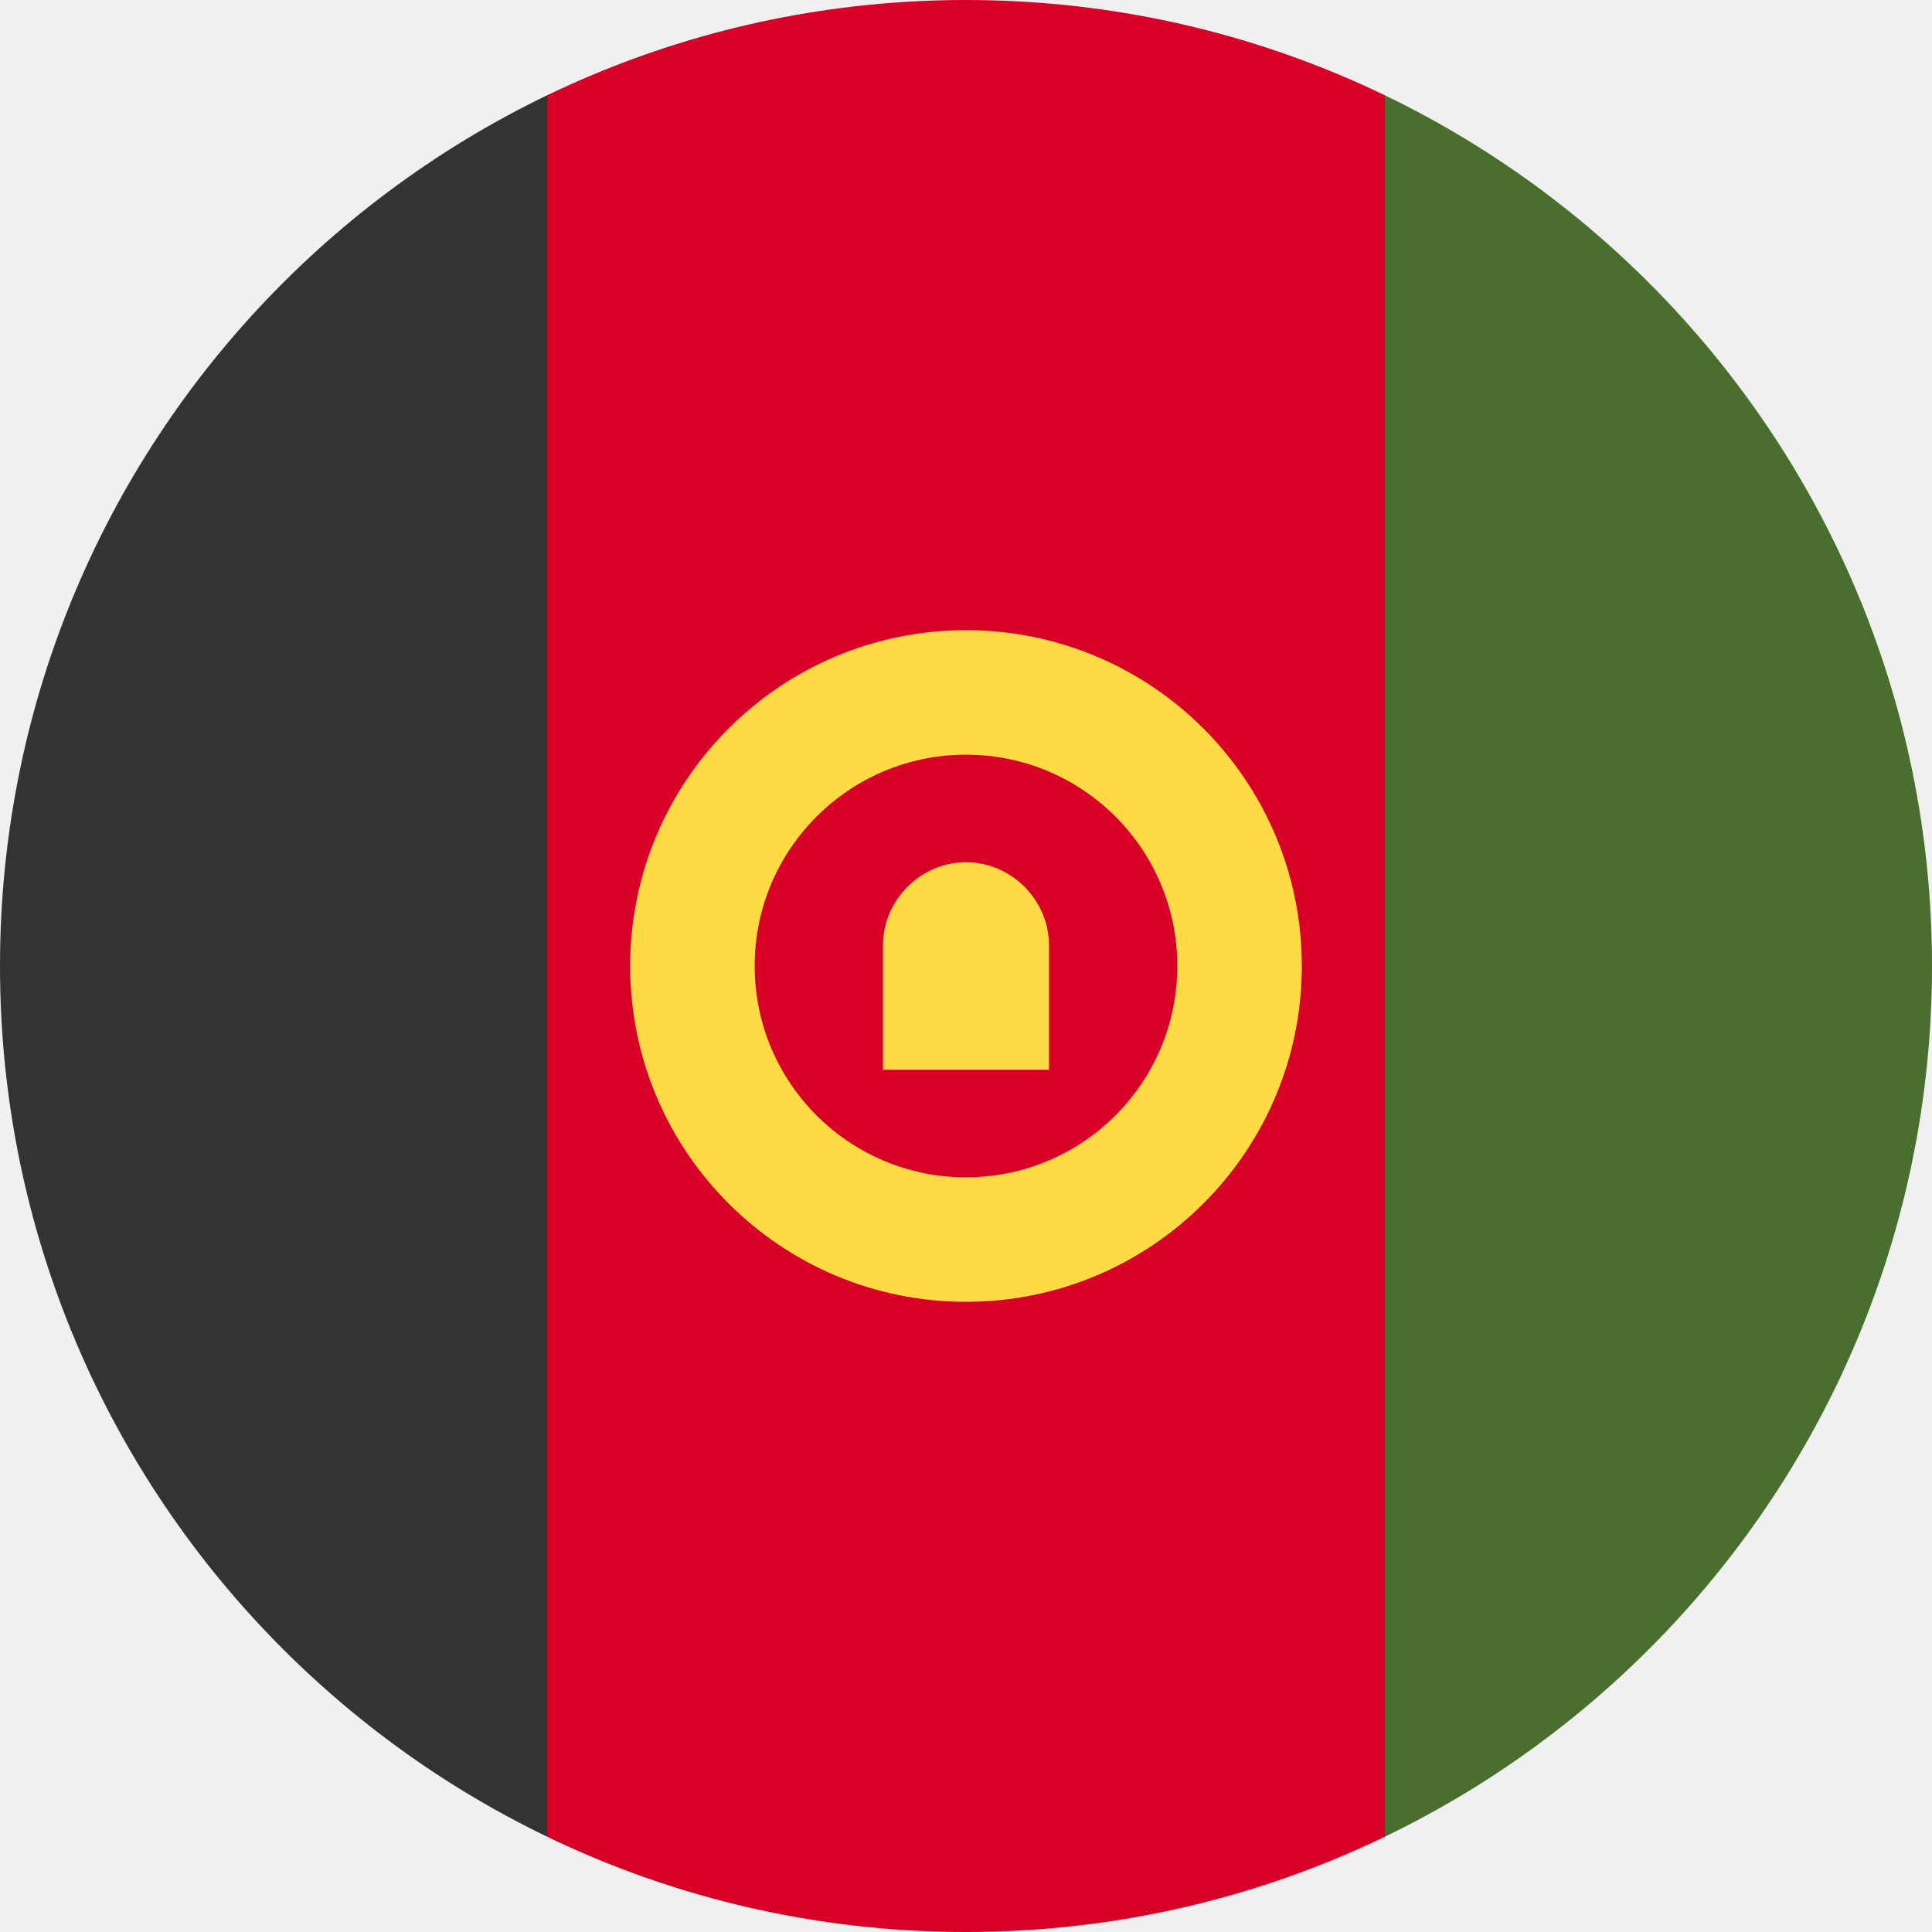
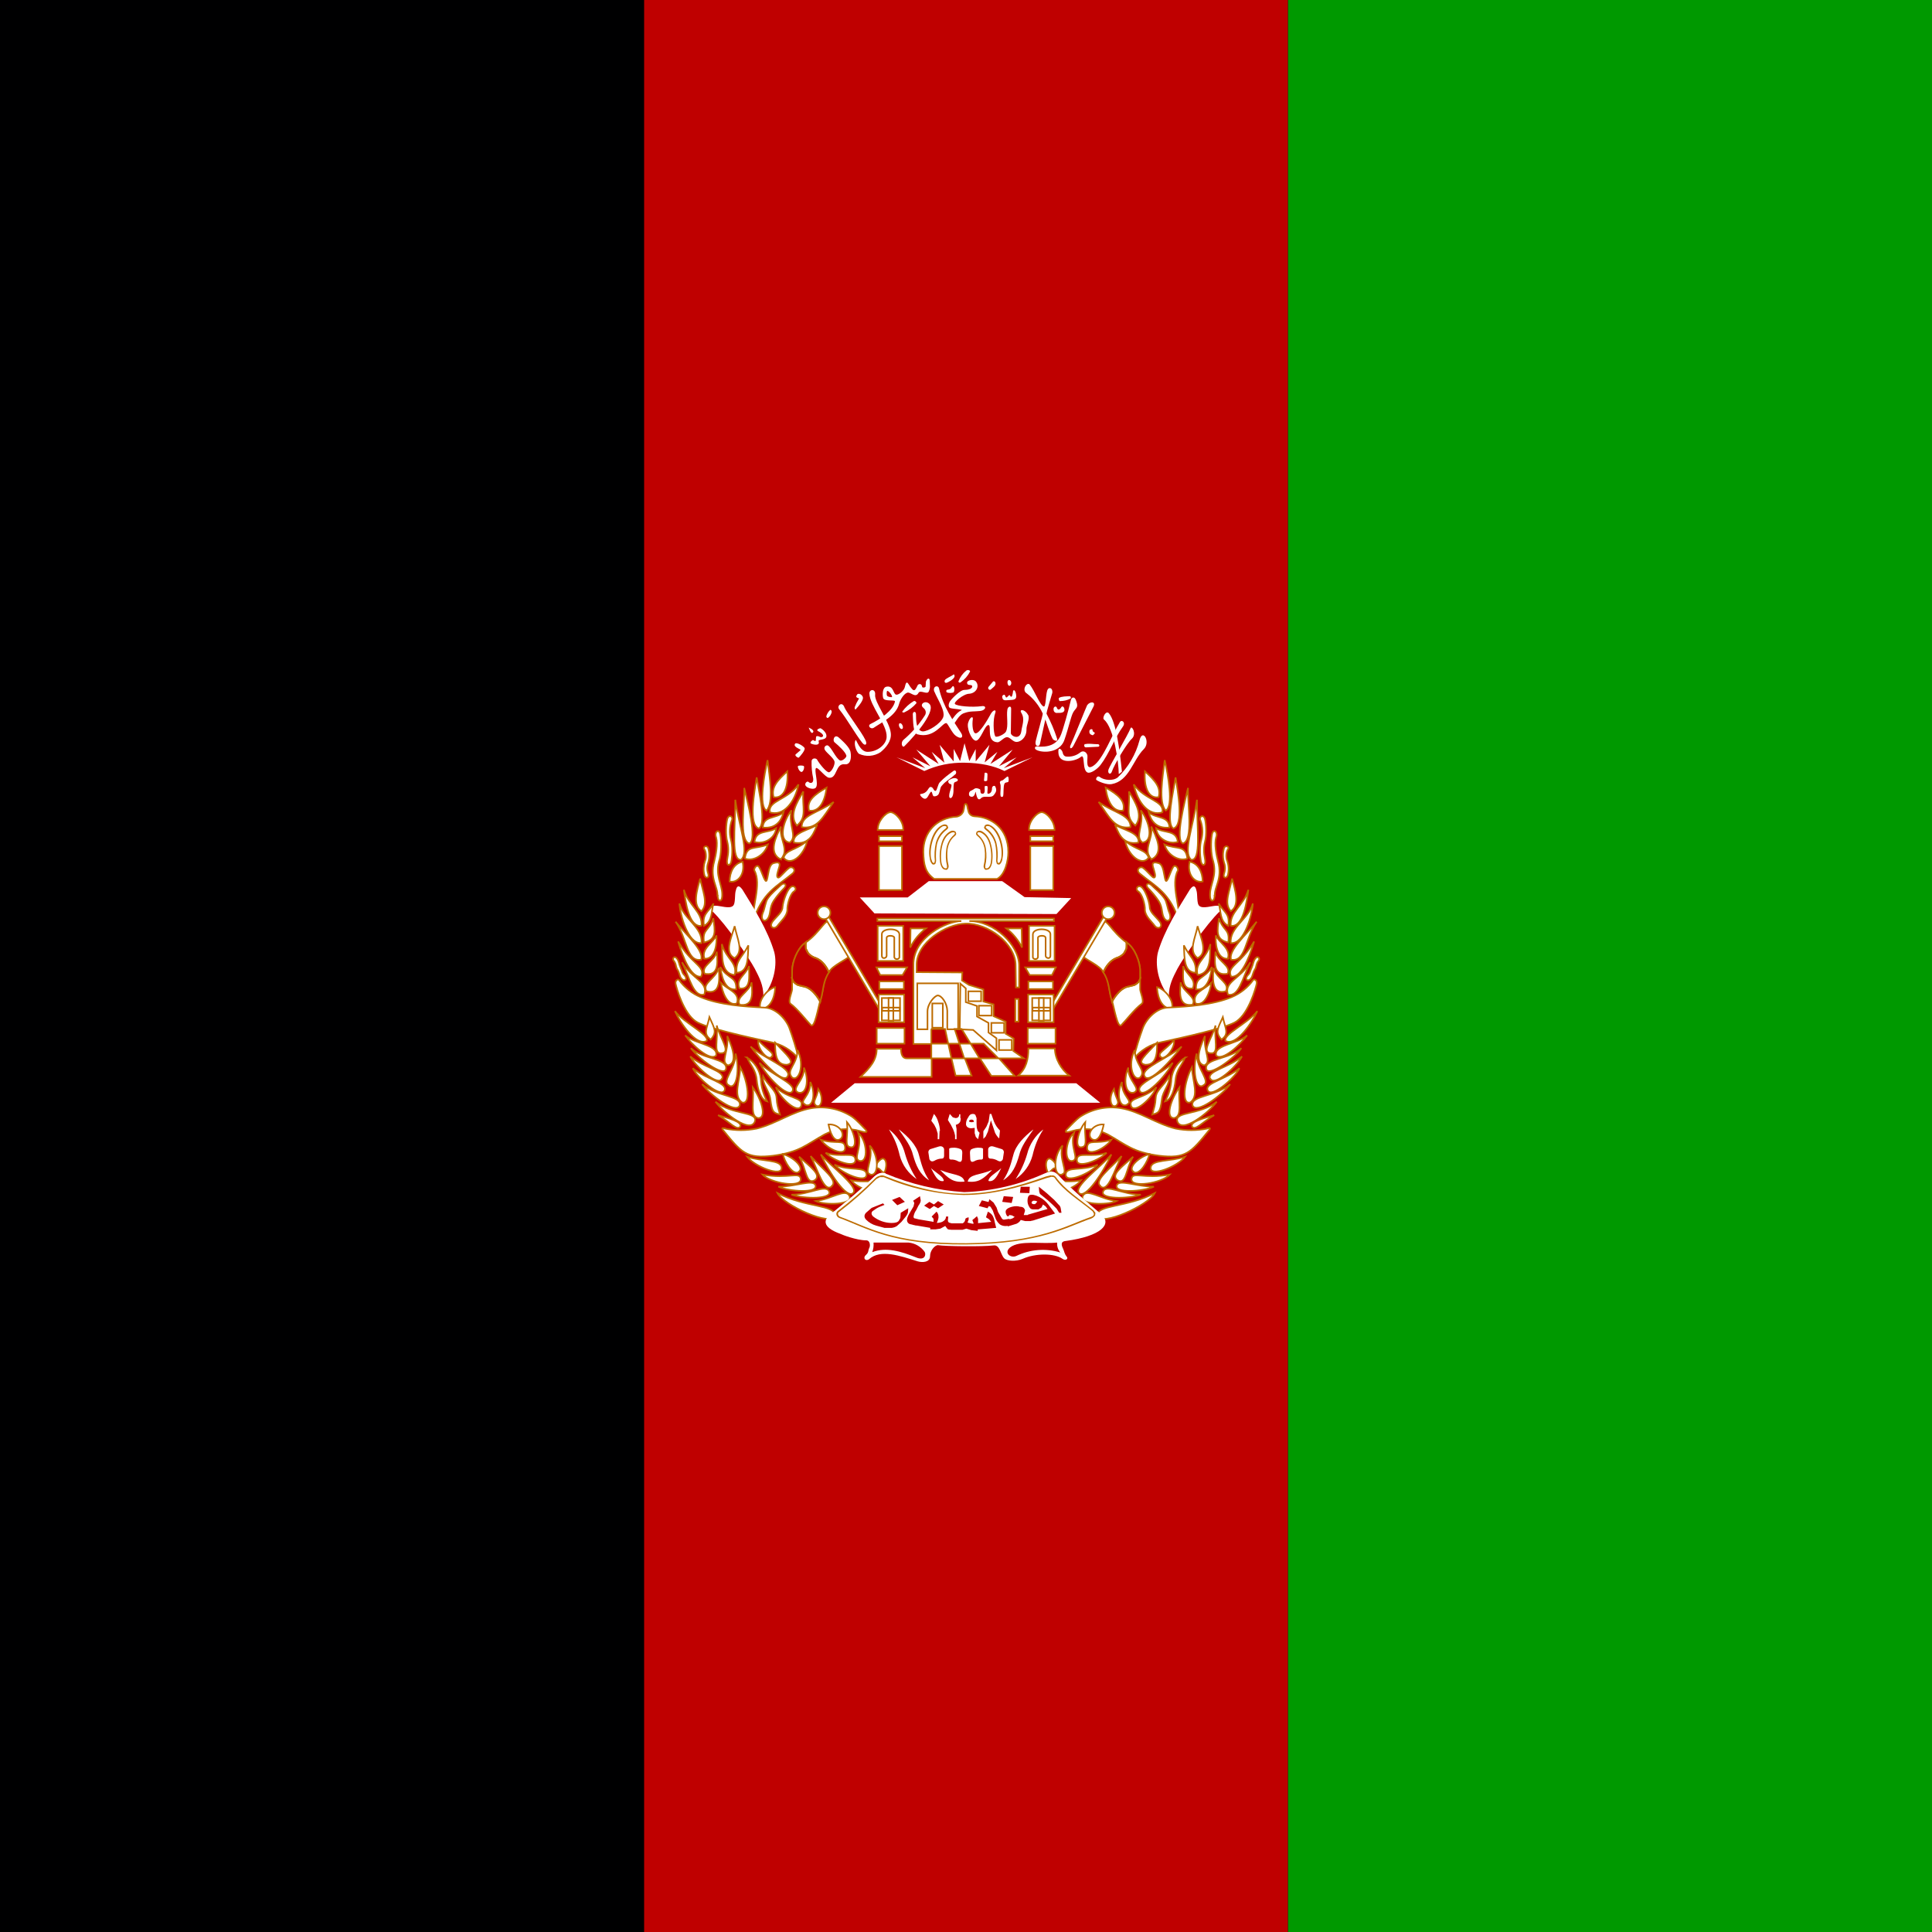
- <svg xmlns="http://www.w3.org/2000/svg" width="512" height="512" viewBox="0 0 512 512">
-   <mask id="a">
-     <circle cx="256" cy="256" r="256" fill="#fff" />
-   </mask>
-   <g mask="url(#a)">
-     <path fill="#d80027" d="M145 0h222l32 256-32 256H145l-32-256Z" />
-     <path fill="#496e2d" d="M367 0h145v512H367Z" />
-     <path fill="#333" d="M0 0h145v512H0Z" />
-     <path fill="#ffda44" d="M256 167a89 89 0 0 0 0 178 89 89 0 0 0 0-178m0 33a56 56 0 0 1 0 112 56 56 0 0 1 0-112m0 28.5c-12 0-22 10-22 22v33h44v-33c0-12-10-22-22-22" />
+ <svg xmlns="http://www.w3.org/2000/svg" xmlns:xlink="http://www.w3.org/1999/xlink" width="512" height="512" id="flag-icons-af" viewBox="0 0 512 512">
+   <g fill-rule="evenodd" stroke-width="1pt">
+     <path fill="#000001" d="M0 0h512v512H0z" />
+     <path fill="#090" d="M341.3 0H512v512H341.3z" />
+     <path fill="#bf0000" d="M170.7 0h170.6v512H170.7z" />
  </g>
+   <g fill="#fff" fill-rule="evenodd" stroke="#bd6b00" stroke-width=".5" transform="translate(2.2 86.8)scale(.84611)">
+     <path d="M319.5 225.8h8.3c0 3.2 2 6.6 4.5 8.5h-16c2.5-2.2 3.2-5 3.2-8.5z" />
+     <path stroke="none" d="m266.7 178.5 4.6 5 57 .2 4.6-5-14.6-.3-7-5h-23l-6.6 5.1z" />
+     <path d="M290 172.7h19.7c2.6-1.4 3.5-5.9 3.5-8.4 0-7.4-5.3-11-10.5-11.2q-1.4-.1-1.9-1.3c-.5-1.6-.4-2.7-1-2.6-.4 0-.3 1-.7 2.4q-.6 1.3-2 1.6c-6.4.3-10.6 5-10.5 11.1.1 4 .6 6.4 3.4 8.4z" />
+     <path stroke="none" d="M257.7 242.8H342l-7.5-6.1h-69.4z" />
+     <path d="m296.4 219.7 1.5 4.6h3.5l-2.8-4.6zm-2 4.6 1 4.6h4l-1.5-4.6zm7 0 2.8 4.6h5.9l-4.6-4.6zm-34.5 10.4c3.1-2.9 5.1-5.3 5.1-8.8h7.6q0 3 1.8 3h7.7v-4.5h-5.6v-24.7c-.2-8.8 10.6-13.8 15-13.8h-26.3v-.8h55.3v.8H301c7.9 0 15.5 7.5 15.6 13.8v7h-1l-.1-6.9c0-6.9-8.7-13.3-15.7-13.1-6 .1-15.4 5.9-15.3 13v2.2l14.3.1-.1 2.5 2.2 1.4 4.5 1.4v3.8l3.2.9v3.7l3.8 1.7v3.8l2.5 1.5-.1 3.9 3.3 2.3h-7.8l4.9 5.5h-7.3l-3.6-5.5h-4.7l2.1 5.4h-5l-1.3-5.4h-6.2v5.8H267zm22.2-15v4.6h5.3l-1-4.6H289z" />
+     <path fill="none" d="M289.4 211.7h3.3v7.6h-3.3z" />
+     <path fill="none" d="M284.7 219.8h3.2v-5.6c0-2.4 2.2-4.9 3.2-5 1.2 0 2.9 2.3 3 4.8v5.8h3.4v-14.4h-12.8zm25.6 3.3h4v3.2h-4zm-2.4-5.3h4v3.1h-4zm-3.9-5.4h4v3.1h-4zm-3.3-4.5h4v3.1h-4z" />
+     <path fill="none" d="m298 219.8 4.2.2 7.3 6.4v-3.8l-2.5-1.8v-3l-3.6-2v-3.3l-3.5-1.2V207l-1.7-1.5z" />
+     <path d="M315.4 210.3h1v7.1h-1z" />
+     <g id="af-a">
+       <path d="M257.3 186.5c-1.2-2-2.7 2.8-7.8 6.3-2.3 1.6-4 5.9-4 8.7v5.8c-.1 1.1-1.4 3.8-.5 4.5 2.2 1.6 5.1 5.4 6.4 6.7 1.2 1 2.2-5.3 3-8 1-3 .6-6.7 3.2-9.4 1.8-2 6.4-3.8 6-4.6z" />
+       <path fill="#bf0000" d="M257 201.9a10 10 0 0 0-1.6-2.6 6 6 0 0 0-2.4-1.8 5 5 0 0 1-2.4-1.5l-.8-1.5v-2l-.3.3c-2.3 1.6-4 5.9-4 8.7v2.3q.2.8.6 1.3l1.1.8 2.7.7a7 7 0 0 1 2.6 2 11 11 0 0 1 1.8 2.6l.2-.8c.8-2.7.7-5.9 2.6-8.5z" />
+       <path fill="none" d="M249.8 192.4c-.5 3.3 1.4 4.5 3.2 5.1 1.8.7 3.3 2.6 4 4.4m-11.7 1.5c.8 3 2.8 2.6 4.6 3.2s3.7 3 4.5 4.8" />
+       <path d="m255.6 184.5 1-.6 17.7 29.9-1 .6z" />
+       <path d="M257.5 183.3a2 2 0 1 1-4 0 2 2 0 1 1 4 0zm15.2-24h7.2v1.6h-7.2zm0 3.1h7.2v13.8h-7.2zm-.4-5h8c.2-2.7-2.5-5.6-4-5.6-1.6.1-4.1 3-4 5.6z" />
+       <path fill="#bd6b00" stroke="none" d="M292.6 155.8c-1.5.6-2.7 2.3-3.4 4.3s-1 4.3-.6 6.1q.1 1 .5 1.5.3.5.6.5.5 0 .7-.3l.2-.8q-.2-3 .3-5.4a8 8 0 0 1 3-4.4q.4-.3.5-.7l-.3-.7q-.7-.5-1.5-.1m.2.4q.6-.2 1 .1l.1.2-.3.4a8 8 0 0 0-3.1 4.6 17 17 0 0 0-.3 5.6l-.2.6s0 .1-.2 0l-.4-.3-.4-1.2q-.4-2.9.7-6 1.1-2.9 3-4z" />
+       <path fill="#bd6b00" stroke="none" d="M295.2 157.7q-2.3 1.2-3 4.2a14 14 0 0 0-.3 5.9q.5 2 1.6 2 .5.2.8-.3t.2-1q-.6-2.5-.3-5.1.4-2.6 2.2-4.1.5-.4.5-.8l-.2-.6q-.7-.5-1.5-.2m.2.5q.6-.2 1 0l.1.3-.3.4a7 7 0 0 0-2.4 4.4q-.4 2.8.2 5.2v.8l-.5.1c-.3 0-1-.5-1.2-1.7-.3-1.7-.2-3.9.3-5.7q.8-2.9 2.8-3.8" />
+       <path d="M272.3 187.4h8v11h-8zm.5 17.4h7.7v2.4h-7.7zm-.2 4.1h8v8.7h-8zm-.6 10.5h8.7v4.9H272zm1.1-16.6h7l1.4-2.4h-9.6zm9.4-8.6.1-6h4.8a17 17 0 0 0-4.9 6z" />
+       <path fill="none" d="M273.6 196.7c0 1.3 1.5.8 1.5.1v-5.6c0-1 2.4-.8 2.4-.1v6c0 1 1.7.9 1.6 0v-7c0-2.2-5.5-2.1-5.5-.1zm0 13.3h5.7v7h-5.7z" />
+       <path d="M277.2 213h2v1h-2zm-3.5 0h2v1h-2zm2-3h1.5v3h-1.5zm0 4h1.5v3.1h-1.5zM244 139c.4 5.5-1.4 8.6-4.3 8.1-.8-3 1-5.1 4.3-8.1zm-6.5 12.3c-2.6-1.3-.7-11.5.3-15.8.7 5.5 2 13.3-.3 15.8z" />
+       <path d="M238.4 151.8c4.4 1.5 8-3.2 9.1-8.7-3.6 5-9.5 5-9 8.7zm-3.3 5.1c-3.4-.9-1.4-11.7-.7-16 .7 4.5 3.1 14.5.7 16zm1.2-.3c.2-3.7 3.9-2.7 6.5-4.7-.5 2-2 5.2-6.5 4.7zm-4.2 5c-3.4-1-1.4-12.6-1.6-17.4 1 4.2 4.2 16.3 1.6 17.4zm1.6-.5c2.8.9 6.5-1 6.8-4.3-2.5 1.7-6.3.4-6.8 4.3z" />
+       <path d="M229.5 166.7c-3.2.3-1.8-9.6-1.8-18.8 1.2 8.6 4.5 16.5 1.8 18.8z" />
+       <path d="M230.7 166.3c2.2 1 6.1-.7 7.2-4.4-4 1.7-6.6 0-7.2 4.4zm25.6-22.2c-.6 4.9-2.6 7.7-5.5 7.2-.8-3 1.6-5 5.5-7.2zm-7.8 12.4c4.9.7 6.6-3 10-7.9-4.7 3.4-10.2 4-10 8z" />
+       <path d="M247 156c-2.6-3.2 0-7.3 2-10.7-.4 5.1 1.3 8-2 10.7zm-1 5.3c-.4-3.2 5-3.9 7.4-5.6-.9 1.8-2 6.7-7.5 5.6z" />
+       <path d="M244.8 161.3c-3.7-.4-2.2-6.7.5-10.1-1.1 4.8 2 8.1-.5 10.1z" />
+       <path d="M242 166.6c-4.2-2-1.5-7.2 0-10.3-.6 4.1 2.8 7.2 0 10.2z" />
+       <path d="M242.8 166c2.2 3 6.5-.8 7.4-5.2-3.7 3.1-6.5 2.6-7.4 5.3zm-9.6 20.3c-.4-4.3 2.8-12 .5-16.2-.3-.6.7-2.1 1.4-1.2 1 1.5 2 5.7 2.5 4.1s.5-4.6 2-5.2c1-.3 2.3-.6 1.9 1-.4 1.4-1.2 3.4-.3 3.5.5 0 2-2 3.3-3 1-.8 2.6.6 1 1.8-4.8 4-9.5 5.9-12.3 15.2zm-8.7 64.5c-.6 0-1.3-.3-.6.6 5.7 7 7.3 9 15.6 8 8.3-1.1 10.3-3.4 16.2-6.7a15 15 0 0 1 11.2-1c1.6.5 2.6.5 1.4-.7s-2.5-2.7-4-3.8a18 18 0 0 0-12.7-2.7c-6 1-11.1 4.9-17.2 6.4a25 25 0 0 1-9.9 0zm47.8 12.5c1 .2 1.7 2.2 2.3.9.8-2.3.2-4-.8-3.9-1.2.3-3.1 3-1.5 3z" />
+       <path stroke="none" d="M220.6 183q-1.8-2 1-1.9c1.4 0 4.2 1 5.3.1 1-.7.5-3.7 1-5 .2-.9.7-2 2-.2 3.6 5.8 8 12.8 10 19.6 1 3.8 0 9.8-3.4 13.8 0-3.4-1.2-5.7-2.7-8.6-2-3.7-9.1-14-13.2-17.9z" />
+       <path d="M235.5 213.4c4 0 4.7-5.3 4.7-6.8-2 .4-5.4 3.7-4.7 6.8zm34.5 51.9c2.8.6 2.7-6.2-.2-9.1 1.3 4.4-2 8.4.1 9zm-1.2-.1c.2 3.2-8-.4-10-3 4.8 2.1 9.8.4 10 3zm-3.5-4.6c.3 3.1-7 .3-9.3-2.1 4.9 1.6 9-.5 9.3 2zm1.3.4c2.9.7 2.4-6.4-.4-8.8 1.4 4.7-1.8 8.1.4 8.8zm-3-4.3c2.9.7 1.2-5.4-.9-7.8.4 4.4-1 7.5 1 7.8zm-1.5 0c.3 3.2-5.4.8-7.6-2.3 4.8 1.5 7.3-.3 7.6 2.3zm-1.5-2.5c1.8-1.3-.1-4.8-3.7-4.6.4 2.1 1.6 5.9 3.7 4.6zm14 14.7c.1 3.2-8 1.6-10.6-1.8 5.2 1 10.3-.8 10.5 1.8zm-32.4-5.8c.3 3.2-8.6-.4-10.8-3.4 4.7 1.6 10.5.8 10.8 3.4zm5.4 1.3c1.9-1.3-1.9-4.7-5-5.5.4 2.1 3 6.8 5 5.6zm.6 2.3c.2 2.9-9.5 1.3-12-1.4 8.3 1.5 11.7-1.1 12 1.4z" />
+       <path d="M252.8 268.6c1 2.7-8.3 2-11.6.5 5.3 0 10.8-2.4 11.6-.5z" />
+       <path d="M257.1 270.6c1 2.4-7.6 2.4-11.8 1 5.6 0 10.8-3.4 11.8-1zm6.3 1.3c1.6 2.9-7.6 3.1-10.5 1.7 5.2-.7 9.2-4 10.5-1.7zm-10.7-4.9c-2.9 1.8-2.7-3.6-5-7.3 3.6 3.3 7 5.6 5 7.3z" />
+       <path d="M257.9 269c-2.4 2.1-4.4-5.3-6.6-9.5 3.6 4 8.8 7.7 6.6 9.4zm6.8 2c-2 2.4-8-7-10.2-12 3.3 3.9 11.8 10 10.2 12zm-5.8 7.2c-1 3.6-16.2-3.4-18-7.1 8.8 4.6 18.2 3.6 18 7zm-48.7-73.8c-.4-.5-1.4 0-1.2 1.1.3 1.5 2.5 9.2 6.3 11.8 2.7 2 17 5.1 23.4 6.5q5.3 1 8.9 5.3a94 94 0 0 0-3-9.8c-1.2-3-4.4-6.2-7.8-6.3-6.1-.3-14.1-.8-20-3.3a16 16 0 0 1-6.7-5.3z" />
+       <path d="M245.5 234.9c2 1.4 4.1-3.7 1.7-8.6-.1 4.7-3.8 6.3-1.7 8.6z" />
+       <path d="M247.4 239.6c2.7.8 3.5-4 1.8-7.8.3 4.1-4.3 6.6-1.8 7.8z" />
+       <path d="M249.5 243.4c2.6 1.3 3.5-3.6 1.7-7.1.2 4.5-3.7 5.9-1.7 7z" />
+       <path d="M248.4 243.7c-1 3-7-2.7-8-5.8 3.7 3.7 8.7 3.2 8 5.7z" />
+       <path d="M245.7 239c-1.2 3-8.7-5-10.4-8.7 3.7 3.7 11.2 6.5 10.4 8.6z" />
+       <path d="M244.2 234.3c-1.2 3.5-9.3-5.8-11.7-9.1 4 3.6 12.6 6.6 11.7 9.1zm-.3-3.4c3-.6-.1-3-3.7-6.9-.1 4.1.5 7 3.7 6.9z" />
+       <path d="M239 228.5c1.3-1.3-1.1-1.9-4.1-5.3-.5 2.3 2.8 6.5 4.2 5.3zm14 15.2c1.6 1 2.6-2.3.7-5.2-.5 3.2-2.1 4-.7 5.2zm-34.2-20.3c-3.3 2-8.6-6-10-9.3 2.9 3.8 10.6 7.2 10 9.3z" />
+       <path d="M221.7 228c-1.9 2-7.7-3.5-9.7-6.3 3 2.7 10.5 3 9.7 6.3z" />
+       <path d="M224.8 232.2c-.6 2.8-9-3.5-11-6.5 3.6 3.5 11.6 3.2 11 6.5z" />
+       <path d="M223.5 235.3c-1.3 2.5-8.2-3.8-9.9-7 4.3 3.6 11 4.5 10 7zM220 223c2.1-2.3 1.2-3.4-.4-7-.8 3.7-2.1 5.2.4 7zm2.9 4.3c4 .2 0-4.6-1-8.7.4 4.6-1 8.3 1 8.7z" />
+       <path d="M225.4 231.1c2.7-.6 2-4.5-.2-9.2.5 5.1-2.3 8 .2 9.2zm-1 7.7c-1 3-8.8-4-10-6.8 4 3.4 10.7 4.5 10 6.8z" />
+       <path d="M229.1 243.6c-1.1 3-9.3-3.2-11.8-6.6 4.9 4 12.4 3.6 11.8 6.6z" />
+       <path d="M233.9 248.5c-1.3 4.3-9.9-2.6-12.4-6 5.4 4.2 13 3 12.4 6zm-8-11c2.3 1.1 3.2-5.4 1.9-10.1 0 5-4.7 8.8-2 10z" />
+       <path d="M229.8 242.7c2.8.8 2-6.3-.5-11-.3 4.7-2.3 9 .5 11zm5 4.9c3 .1 1-6.1-1.6-9.6.4 4.5-1 9 1.6 9.6zm-5.5 2.6c-1 1.6-3.2-1.3-7-3.5 3.4 1 7.4 2 7 3.5zm-1.8-52.7c3-2.2.7-6.2 0-10-1 3.6-3.4 8.4 0 10zm0 5.3c-4.5-.5-3.8-6.1-4-9.7 1.4 4.9 5 5.7 4 9.8zm.6-.7c3.7-.2 3.5-4.4 3.7-8.6-1.9 3.9-4 4.5-3.7 8.6z" />
+       <path d="M228 207.3c-3 .3-4.4-2.6-5-7 2.7 4.1 5.1 2.8 5 7zm1-.3c3.7.5 3-3.8 3-7-1.2 3-4.2 4-3 7z" />
+       <path d="M223.2 205.2c.3 2.8 2.1 7.6 5 6.5 1.1-3.4-2.6-4.1-5-6.5z" />
+       <path d="M229 212c-1.2-2.4 3-3.7 3.8-6.9.5 4.6.1 7.6-3.8 7zm-11.9-29.2c2.3-2.4.3-6.4-.4-10.2-1 3.6-2.5 8.4.4 10.2zm0 4.6c-4 .5-5-7.7-5.5-11.3 1.4 4.9 6 7 5.5 11.4zm.8 0c2.8-1.5 2.2-4.7 3-7-1.8 2.9-3.6 3.3-3 7z" />
+       <path d="M217 192.8c-4.1.3-6.6-8.8-6.8-12.4 1.3 4.9 7.4 7.5 6.9 12.4zm.9-.2c4-.9 3.5-3.5 2.9-7.6-1.3 4.2-3.5 3.3-2.9 7.6z" />
+       <path d="M217 198c-4.6.8-4.3-6.6-8-11.9 3.2 4 9 9 8 11.9zm1-.3c3.6.2 4-5.1 3.8-7.3-.9 2.2-5 4.2-3.7 7.4z" />
+       <path d="M209.8 192.3c1.7 5.7 4.2 11.4 7.2 11 1.5-3.3-2.9-3.7-7.2-11z" />
+       <path d="M218.1 202.4c-1.2-2.5 3-3.7 3.8-6.9.5 4.6.1 7.6-3.8 6.9zm-7.1-3.6c2.5 5.1 3.6 11 7 10.1 1.3-4-3.8-4.8-7-10.1z" />
+       <path d="M218.7 208c-1.5-2.8 2.7-3.7 3.8-7.4.5 4.8 0 8.3-3.8 7.3zm7.2-34.5c2.4.6 5-2.1 4.1-6.2-2.8.6-4 3.2-4.1 6.2zm-7.9-2.1c.2 1.2 1.7 1.3 1.2-.4a5 5 0 0 1 0-3.4 8 8 0 0 0 0-4.6c-.4-1-1.8-.4-1.2.4s.7 2.8.2 3.7q-.7 2.2-.2 4.3zm22.9 16c-1 1.3-2.9.4-1.4-1.5 1.2-1.5 3-2.8 3-4.4.2-2 1.3-5 2.4-6.1s2.4.4 1.2 1.2c-1.3.8-2.2 4.4-2.1 5.8-.1 2-2 3.5-3.1 5zm-3-2.3c-1 1.4-2.4.5-1.6-1.7.7-1.5.8-3.5 1.6-4.6 1.2-1.7 3-3.1 4.1-4.2 1.2-1 2 0 1 1a27 27 0 0 0-3.3 4c-1.4 2.2-.8 4-1.8 5.5zm-15.7-7.2c-.1 2 1.5 2.4 1.4-.4 0-3-2.2-5.8-1-10.3.8-2.2.8-6.3.4-8.4s-2-.8-1.3.9c.6 2-.1 5.6-.6 7.5-1.5 5.4 1.2 8 1 10.7zm4.3-11c-.2 1.9-1.8 2-1.3-.5q.6-2.9 0-5.3c-.6-2.1-.4-5.7 0-7.2.5-1.6 2-.7 1.4.5a10 10 0 0 0-.3 5.9c.6 2 .5 4.8.2 6.7zM210.9 204c.8.9 2 .3 1-1-1-1-.7-1.2-1.3-2.4-.6-1.4-.5-2.1-1.2-3-.7-1-1.6 0-1 .7.8 1 .6 1.6 1 2.5 1 1.5.7 2.3 1.5 3.2zm20.4 24.6a9 9 0 0 1 4.4 6.7 16 16 0 0 0 2 7.1c-2-.5-3-3.7-3.3-6.8-.3-3.2-2-4.5-3-7zm5.1 5.9c1.7 3.1 4 4.3 4.2 6.6.2 2.7.4 2.8 1.1 5.4-2-.5-2.5-.7-3-4.7-.3-2.8-2.6-4.7-2.3-7.3z" />
+       <path stroke="none" d="M289 263.3c1 1.8 2 4.5 4 4 0-1.3-2.1-2.3-4-4m3 .6c3.7 1.6 7 1.2 7.5 3.6-3.6.4-5-1-7.6-3.6zm-16.1-12.7a14 14 0 0 1 5 7.7 29 29 0 0 0 3.6 7.8 13 13 0 0 1-5.3-7.4c-.7-3-1.6-5.3-3.3-8zm3.1 0c2.8 2.2 5.4 4.8 6.2 7.9.8 2.9 1.3 5.1 3.2 8-3-1.9-4.1-4.7-5-7.8-.7-3-2.5-5.2-4.4-8zm9.2 7.3a1 1 0 0 1 .7-1.2l2.6-.8c1-.3 1.6.4 1.6.9v2q0 .9-.7.9-1.2 0-2.4.7-1 .5-1.5-.5zm10.6 0q0-1-.6-1.2a5 5 0 0 0-2.4-.4q-1.3 0-1.1.6v2.1c0 .8 0 .8.4 1q1.3-.1 2.5.6.9.4 1.1-.6z" />
+     </g>
+     <use xlink:href="#af-a" width="100%" height="100%" x="-600" transform="scale(-1 1)" />
+     <g stroke="none">
+       <path d="M328.5 286.6q-.1 1.8 1 3.1a19 19 0 0 0-13.8 1.1c-1.8.8-4-1-1.9-2.7 3-2.3 9.7-1 14.7-1.5m-57.5 0a7 7 0 0 1-.4 3c4.4-1.7 9.1-.2 13.6 1.6 3 1.3 3.3-1 2.8-1.7a7 7 0 0 0-5-2.9zm3.8-21.7q-2-.7-4 1.4c-4.3 4.2-9.4 8.3-13.5 11.6-1.5 1.3-3 3.7 3.4 6 .3.2 5 2 8 2 1.3 0 1.3 1.8 1 2.3-.5 1-.1 1.4-1.1 2.3-1.1 1 0 2.1 1 1.3 3.6-3.2 9.6-1.1 15.3.7 1.4.4 3.8.3 3.8-1.6s1.5-3.4 2.4-3.5c2.4.4 14 .5 17.5.1 2-.3 2.2 2.9 3.3 4 .8.9 3.7 1.1 5.8.2 4-1.8 10-1.8 12.5 0 1 .7 1.9 0 1.3-.7-.8-1-.7-1.6-1.1-2.4-1-2-.2-2.4.8-2.5 11-1.5 14.6-5.2 11.2-8.3-4.4-3.8-9.2-7.7-13.4-12.2-1.2-1.2-2-1.7-4.3-.7a67 67 0 0 1-25.3 5.9 76 76 0 0 1-24.6-5.8z" />
+       <path fill="#bd6b00" d="m326.6 265.5-1.6.4c-9 3.2-17.2 5.4-25.7 5.4-8.3 0-17-2.4-24.9-5.6a2 2 0 0 0-1.5 0q-.8.2-1.3.7a116 116 0 0 1-11.8 10.3c-.7.5-.6 1.8.5 2.2 8.3 3 16.4 8.5 39.6 8.3 23.5-.2 31.8-5.6 39.2-8.1q.8-.3 1.3-1l.1-.8-.6-.8c-4.3-3.5-8.8-6.3-11.8-10.4q-.5-.7-1.5-.5zm0 .5q.9 0 1.1.3c3 4.3 7.7 7 11.9 10.5l.4.7v.4q-.3.5-1 .7c-7.6 2.6-15.7 8-39 8.2-23.2.2-31.2-5.3-39.5-8.3-.8-.4-.7-1.2-.4-1.4q6.4-4.9 11.8-10.4l1.1-.6h1.2a68 68 0 0 0 25 5.6c8.7 0 17-2.2 26-5.3l1.5-.4z" />
+       <path d="M269.7 114.6c0-1.4 2-1.5 1.8.4-.3 2.3 4.5 8.3 4.9 12 .3 2.5-1.5 4.6-3.2 6a7 7 0 0 1-6.8.5c-.9-.8-1.7-3.3-1-4.3.2-.3 1.3 3.7 3.7 3.7 3.3 0 6-2.5 6-4.7.2-3.8-5.3-9.8-5.4-13.6m9.5 9.4c.6-.4 1.4 1.3.8 1.7s-1.5-1.3-.8-1.8zm1.5-3.5c-.3.2-.8 0-.7-.2a12 12 0 0 1 3.6-3.3c.4-.2 1 .4.8.7a11 11 0 0 1-3.7 2.8m12.6-10c.3-.6 2.1-1.3 2.6-1.7.4-.5.6.4.4.7-.3.7-1.9 1.7-2.6 1.8q-.6-.1-.4-.7zm4.3.3a8 8 0 0 1 2.5-3.4c.5-.3 1.3 0 1.1.4a9 9 0 0 1-2.9 3.3c-.3.3-.8 0-.7-.3m-3.7 2.7q-.3.5.1.8 1 .3 2 0c.6-.4.3-2.9-.5-1.6-.6.8-1 .6-1.6.8m-7.3 5.6c-1.3-1 .4-2.4 1.7-1.4 2.7 2-4 9.8-7.6 13.4-.7.7-1.3-1-.4-1.9a34 34 0 0 0 6.7-7.6c.4-.5.7-1.6-.4-2.5m15.3-6.6c.1-1-1.6 0-1.6-1.3 0-.7 1.9-1.2 2.7-.4 1.3 1.4.3 3.7-2 3.9-1.8 0-5 2.7-4.5 3.2.5.7 5.4 1.1 8.3.7 1.8-.3 1.4 1.3-.4 1.5s-3.2 0-4.8.6c-2 .5-2.8 3-3.9 4-.2.2-.8-.8-.6-1.2.8-1.2 2-3 3.4-3.6.8-.3-2.4-.4-3.4-.7-.8-.2-.6-1.3-.3-1.9.4-.8 3.4-3.9 4.7-3.8 1.1 0 2.3-.3 2.4-1m5 .2 1.5-1.8c.3-.3.9 0 .8.8-.1.7-1 1.2-1.5 1.7-.5.3-1-.4-.7-.7zm6.5-2.3c.9 0 1 1.6.2 1.8-.6.2-1-1.7-.2-1.8m-2.1 5c0 1.5.7 1.4 2 1.3s2.4 0 2.4-1.2c0-1.3-.7-2.5-1-1.6-.1.8-.3 2.2-.8 1.6-.4-.5-.2-.6-1 .2-.5.5-.5-.2-.8-.6-.2-.3-.8.2-.8.4zm-9.2 7.2c-.3 1.9 0 4.5.9 4.5 1.2 0 3.6-4 4.8-6.2.7-1.2 1.8-1.4 1.3-.1-.7 1.9-.6 6 0 7.2.4.6 3-.6 3.4-1.5.8-1.7.1-4.8.4-6.7.1-1.2 1.3-1.5 1.2-.3l-.1 7.5c0 1 2.9 2.4 3.3-.6.2-1.8 1.2-3.7 0-5.7-.8-1.3 1.1-1.2 2.1.6.7 1.2-.6 3.2-.5 4.7 0 2.4-1.8 3.8-3.1 3.8-1.2 0-2-1.5-3-1.5s-2.2 1.7-3 1.6c-3.6-.2-1.7-5.3-2.8-5.4-1.2 0-2.5 5-4 4.9-1.4-.2-3-4.2-2.3-5.8.5-1.6 1.5-2 1.4-1m16.9-8c-1.7-1 0-3.7.9-2.8 1.6 2 3.2 6.5 4.4 6.9.7.2.6-3.4 1.1-5 .4-1.3 1.8-.9 1.6.7-.1.5-2 6.4-1.8 6.6a47 47 0 0 1 3.3 7.8c.3 1.2-1.1.4-1.3.2-.9-1.4-2.4-6.5-2.4-6.2l-1.7 7.7c-.2 1-1.7.8-1.3-1 .3-1.4 2.3-8.3 2.2-8.6a17 17 0 0 0-5-6.3" />
+       <path d="M322 131.2c-.4 0-1.2 1 1.2 1.5 3.1.6 6.6-.5 7.6-3.6 1.3-3.7 2-7.2 2.7-8.5.8-1.5 1.8-1.4 1-3.6-.5-1.7-1.5-1.2-1.7-.3-.5 2.3-2.6 10-3.3 11.3q-1.8 3.8-7.5 3.2" />
+       <path d="M328.4 119c-.4-.7-1.2 0-1 .7a1 1 0 0 0 1.2 1c.7 0 2.2.1 2.2-1 0-.8-.7-1.5-1.1-.6q-.8 1.1-1.3 0zm.7-3c-.2.2 0 1.1.3 1a7 7 0 0 0 3.3-.8c.2-.2.1-.7-.2-.7-1 0-2.6 0-3.4.5m8.8 2.3c.8-1.2 2.8-1.3 2 .4l-6.3 12.3c-.8 1.4-1.4.7-.8-.4.7-1.4 4.9-12 5.1-12.3" />
+       <path d="M330.2 133c-.2-.8-1.5-2-1.3.2.2 3.8 5.5 2.6 7 1.3s.3 4.3 2.2 4.9c1 .3 3-1.1 4-2.4 2.7-3.5 4.5-8.6 7-12 1-1.4-.5-2.4-1-1.3-2.4 3.8-5.2 11.6-8.3 13.6-2.5 1.6-1.7-2-1.8-3.2-.1-.8-1.1-2-2.4-.9a6 6 0 0 1-3.7 1.2c-.7 0-1.4 0-1.7-1.4" />
+       <path d="M339.6 126c0-.3-1.1-.4-1 .7 0 .8 1 1 1.1 1 1.5-1.2-.3-.6-.1-1.8zm-2.3 4.4c-.3 0-.6 1 .2 1.1l3.9-.2c.4 0 .6-.9-.4-.8-1.2 0-2.7-.3-3.7 0zm-62-16.6c.5 0 1.6 1.4 1.5 1.9 0 .2-1.2 0-1.5-.3s-.2-1.6 0-1.6m-5.3 10.4c-1 .6.2 1.7 1 1.2 2.8-1.9 7-3.8 8-7.5.3-1.2 1.4-3.1 2.5-3.5 1-.5 2.6 1.9 3.6 0 .6-1 2.7.7 3.2-.4.6-1.3.3-2 .3-3.4 0-.8-.7-1-1.2.3l-.1 1.6q-.4.4-1 .2c-.2-.2 0-.7-.6-1q-.4-.1-.8.2c-.7 1.3-1 2.5-2.1 1-.9-1-1.4-3.1-2-.3-.2 1-1.7 2.4-2.6 2.4-1.1 0-.8-3-3.2-2.5-1.3.3-1.2 2.7-1 3.5.3 1.3 4 .4 3.7 1.2-.6 2.7-4.4 5.4-7.7 7m-22.7 13.2c-.1.5.5 1.7 1.1 1.8.6 0 1-1.3.8-1.8-.2-.3-1.8-.3-1.9 0m3.3 4.9c-.4-.4-1.6.7-.6 1.5.5.5 2.5 1.1 3 .2.8-1.2-.7-5.5 0-6 .5-.5 2.8 2.8 4 3 2.7.4 2-4.6 5-4.2 1.9.2 2.1-2.2 1.8-3.8-.2-1.5-2.6-3.6-3.7-4.6-1.4-1.2-2.1 1-1.2 1.6 1.2 1 3.3 2.9 3.6 4.1.1.6-1.4 1.8-2 1.5-1.4-.8-2.6-4-3.8-4.7-.4-.2-1.4.3-1 1.3.6 1.1 3 2.7 3.1 3.9.1 1-1 3.2-1.8 3.2s-3-2.7-3.7-4c-.4-.5-1.5-.5-1.7.4a22 22 0 0 0 .5 5.5c.2 1.6-.9 1.7-1.5 1.1m-4-8.6c-.4.4.8 1.2 1 1 .4-.4 2.1-2.3 1.8-3-.3-.6-2.6-2-3-1.3-.7 1.1 2.2 1.7 1.7 2zm4.1-8.4s.8 2.5 1.4 1.4c.4-.7-1.4-1.4-1.4-1.4m1.2 4c-.2 0-1 .7-.5 1 .8.4 2.9.8 2.4-.7-.3-.9 3.2 0 2.3-2.4a4 4 0 0 0-1.7-1.7c-.4 0-1.5.5-.8.9.5.2 2 1.1 1.5 1.7-.7.6-1.1-.3-1.9-.1-.4 0-.1 1.2-.4 1.5 0 .2-.7-.4-.9-.3zm5.5-9.5a4 4 0 0 0-1.2 2q.1.5.5.5a3 3 0 0 0 1.2-1.9c0-.3-.2-.8-.5-.6m2.8-.3c-.8-1 1-2.6 1.7-.5.5 1.3 5.5 7.9 6.5 10.1.8 1.5 0 2.1-.9 1-2.5-3.2-4.6-7.2-7.3-10.6m5.2.1c.9-1 2.7-3 2.2-4s-1.5-1-1.7-.7c-1 1.3.8 1 .5 1.4q-.8 1.3-1.3 2.6c-.1.3.1.9.3.7m77.8 3.2c-.7-.5.6-3 1.5-2 2.3 2.7 3.4 11.6 4.1 18.3 0 0-1 .9-1 .7 0-3.5-1.5-14.4-4.6-17m-53.1-8.6c-.8-1.8 1.1-2.4 1.4-1.2 1.3 5.8 4.5 10.2 7 14.1.7 1.2 0 2-1.7.8-1.2-.8-2.5-3.9-3-4-1.2-.2-3.8 5-9.1 3.5-1.4-.4-1.3-4.5-1.4-6.3 0-.9 1-1 1 0 0 1.7 0 5.2 2.1 5.4 1.8 0 5.6-2.4 6.4-4.4s-1.9-5.9-2.7-8z" />
+       <path d="M344.6 138.4c.4-1.2 6.1-10.8 6.9-12.9.4-1 2 1.8.4 3.3-1.4 1.2-5.5 8-6.3 10.4-.4 1-1.4.5-1-.8" />
+       <path d="M354.3 129.3c1-4 3.6.6 1.3 2.8-3.4 3.4-4.5 9.9-10 10.9-1.4.3-4-.7-4.8-1.3-.3-.2.2-1.6 1.1-.9 1.3 1 4.1 1.3 5.6.1a25 25 0 0 0 6.8-11.6m-57 12.7c-.3.3-1 .3-1.1.7-.3 1.4 0 2.2-.3 3.6s-1.3 1.4-1.2.3c0-1.4 1.3-3.5.4-3.6-.6-.1-1-.9-.4-1.3q1.5-.9 2.4-.4.5.3.2.7" />
+       <path d="M296.5 140c-1.4 1.4-2.8 1.9-4.1 3.5-.6.6-.5 1.5-.9 2.4-.3.9-1.4 1-1.7.9-.5-.4-.4-2-1-1.2s-.9 2-1.7 2-2-1.5-1.3-1.5c2.3-.3 2.2-2 3-2.2 1-.1 1 1.5 1.7 1.2.4-.2.7-2.1 1.2-2.6 1.5-1.6 2.7-2.4 4.3-3.6.7-.6 1.3.5.5 1.2zm5.3 5c-1.2.2-1 1.7-.6 1.8.5.3 1.4.4 1.7-1.3.2-.7.3 3.5 1.8 1.9 1-1 3.1.2 4-1 .7-.9 1-1.5.4-2.7-.2-.3-1-.2-1 .7s-.5 1.7-1.3 1.6c-.4-.1.2-1.9-.2-2.4h-.7c-.3.4.3 2.2-.6 2.4-1.2.2-.6-1.2-1-1.4-1.7-.8-1.8.2-2.5.3zm9-3c.9-.2.6-.2 2-1.3.5-.4.6.8.5 1.3 0 .7-1 .2-1.3.9-.4.9-.2 3-.4 3.8 0 .4-.8.4-.8 0-.2-1 .1-2 0-3.3 0-.4-.5-1.1 0-1.3zm-5-2.5-.2 2.3c0 .5 1 .2 1 .1 0-.8.2-2 0-2.3q-.5-.3-.8-.1" />
+       <path d="m299.5 130.2-1.4 5.6-2-3.8v3.9l-4.4-5.2 1.5 5.6-4-3.4 2.2 3.8-7-4.5 4.4 5.2-5.6-2.8 4 3.4-9-3.4 8.7 4.3a29 29 0 0 1 12.6-2.6q7.5.1 12.5 2.6l8.8-4.3-9 3.4 4-3.4-5.5 2.8 4.3-5.2-7 4.5 2.2-3.8-4 3.3 1.5-5.5-4.3 5.2V132l-2 3.8z" />
+     </g>
+   </g>
+   <path fill="#fff" d="m249 299.7-.1 2.2h-.4v-1.5l-.4-1.3-.5-1-.8-1.1.7-1.8a5 5 0 0 1 1.1 2 8 8 0 0 1 .5 2.5m5.5-3.4q0 .9-.3 1.2-.3.4-1 .6l.2 1.1v2.7h-.4v-1l-.2-.8-.3-.8-.6-1.2-.8-1.3.5-1.6.8.9.7.2q1 0 1-1h.3v1m5.1 3.9-.4 1.7-.6-.6-.3-1v-1.4l-.9.1q-.6 0-1-.3a1 1 0 0 1-.4-.8q0-1 .6-1.8.4-.9 1.2-.9.5 0 .7.3l.3.8v1.6q0 1 .2 1.4 0 .4.6.9m-1.5-2.9q0-.6-.7-.6l-.4.1-.2.3q0 .3.8.3zm6.9 2.3-.2 2.1q-.6-.5-1.1-1.5l-1.1-3.3-.8 3-.6 1.3-.6.6v-2l.8-1.2.6-1.4.3-2h.4l.7 2a7 7 0 0 0 1.6 2.4" />
+   <path fill="#bf0000" d="M280.5 319.2q.5.4.6 1l.2 1.2h-.6l-.7-1.1-1-1-1.3-1.2-1.6-1.3-.5-.4-.2-.6-.1-1.3 2.1 1.7 2 1.8zm-7.6-4.6-.1 1.6-2.5-.1.2-1.6h2.4m6.7 7.1-6 1.9-1.2-1.6 5.2-1.5-.5-.7-.7-.5-.4.8-.8.5h-1.4q-.7 0-1-.6a3 3 0 0 1-.5-1.7q0-1.2.6-1.5.9-.3 2.5.5a7 7 0 0 1 2.4 2zm-4.7-3.2-.6-.2h-.5l-.4.3v.4l.4.2h.5l.3-.3zm-6.4-1.2-.4 1.6-2.5-.3.4-1.5zm6 6-1.4.4h-1.4l-1.2-.3q-.3.6-1.1 1l-1.3.4-1 .3-.8-1.6 1-.2 1-.3.6-.4-.7-.4-.6-.1h-.2v.3h-.5q-.6-1-.3-1.6.4-.6 1.6-.9t2.1 0q.9 0 1.2.6.2.3.1.6l-.3 1h1l1.3-.3zm-6.4 1.5-1.3.2q-1 .1-1.8-.4a4 4 0 0 1-1.3-2l-.6-1.7-.6-1-.8-.3.5-1.7 1.1.9.8 1.3.4 1.2 1 1.7q.3.4.7.3l1.3-.2zm-5.5-6-.9 1.5-2.3-.6.8-1.5zm1.4 6.7-6 .5-.3-1.6 5-.5-.6-.7-.8-.5.5-1.5q.8.4 1.2 1t.6 1.7zm-4.8.8-1.8-.2-1.3-.4-1 .3h-3q-.7 0-1-.2l-.6-.8-1.3.7-1.3.2h-1.4l.2-1.8 1.3.1q1 0 1.7-.3 1-.5 1-1.4h.6l-.1 1q0 .4.3.6l.7.2h2.9q.6-.3.7-1l.1-.3.4-.2.4-.1v.6l-.3.8 1.7.4-.2-.5-.2-.5.1-.2.3-.2.8-.7.3.7v.8l-.1 2.4m-9-7-1.5 1-1.1-.6-1.1.8-1.5-.9 1.4-1 1.2.7 1.1-.9zm-2.4 6.4-5.8-1 .7-1.6 4.8.8v-.8l-.5-.6 1.3-1.3q.5.6.5 1.2.1.6-.4 1.7zm-4.9-.8-1.2-.3q-1-.1-1.2-.9-.2-.7.7-2.2l1-1.7.2-.9-.3-.6 1.8-1.2.2 1.1q0 .6-.6 1.4l-.6 1.2a4 4 0 0 0-.7 1.7q0 .5.4.5l1.2.3zm-3-6.3-2 .9-1.4-1.4 2-.8zm-.9 5.3-1.2 1.1q-.6.4-1.4.5h-1.9l-2.2-.6a6 6 0 0 1-2.7-1.6q-.8-.9 0-1.8l1.5-1.3 3-1.2.4.4q-1.6.6-2.2 1l-1 .7q-.5.6.1 1.3a8 8 0 0 0 5 1.8q1.5 0 1.9-.6l.4-.7.1-1.4 2-1.2-.1 1.2q-.2.6-.8 1.3z" />
</svg>
